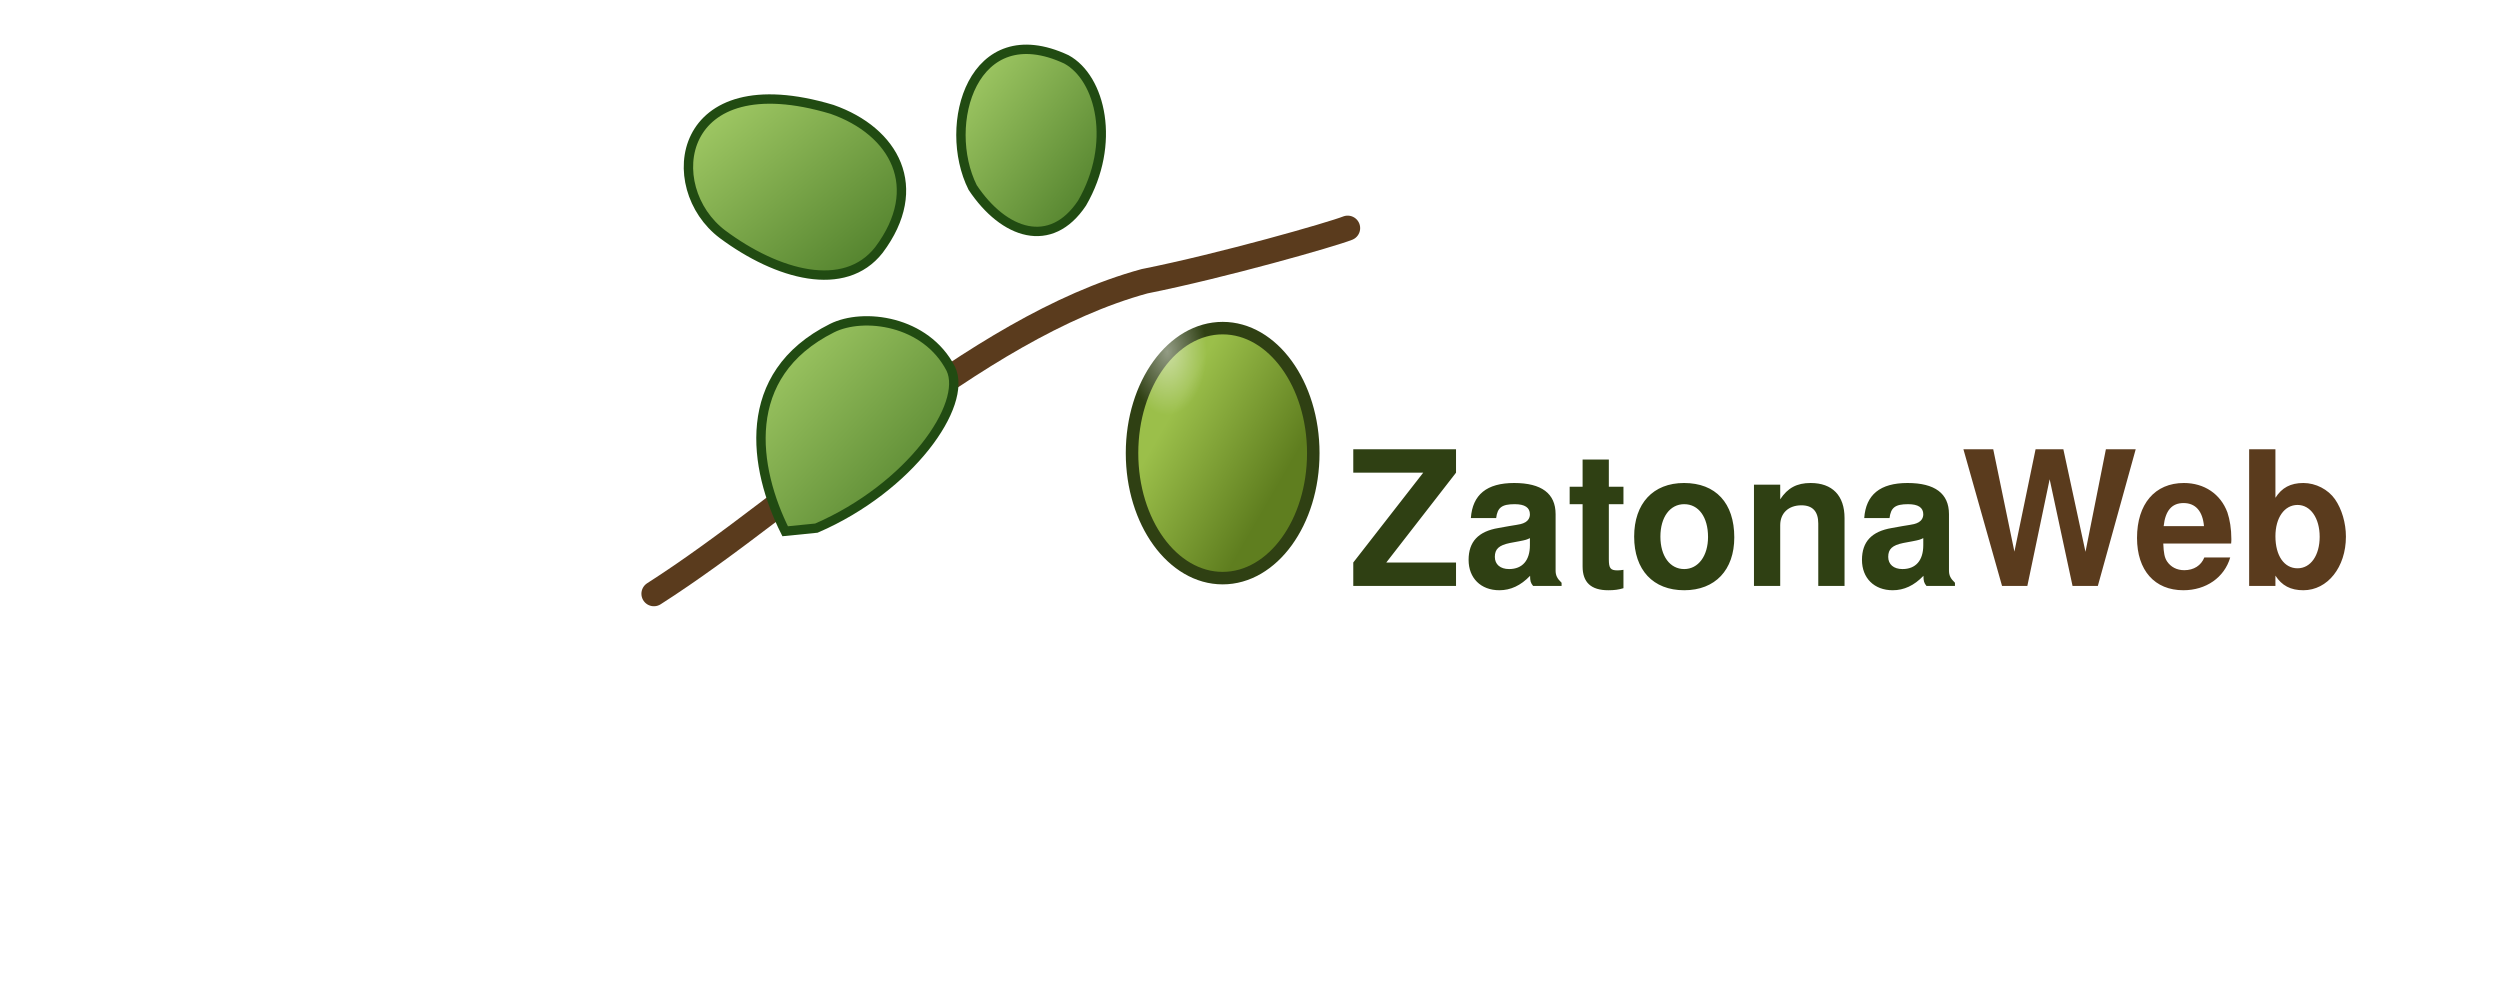
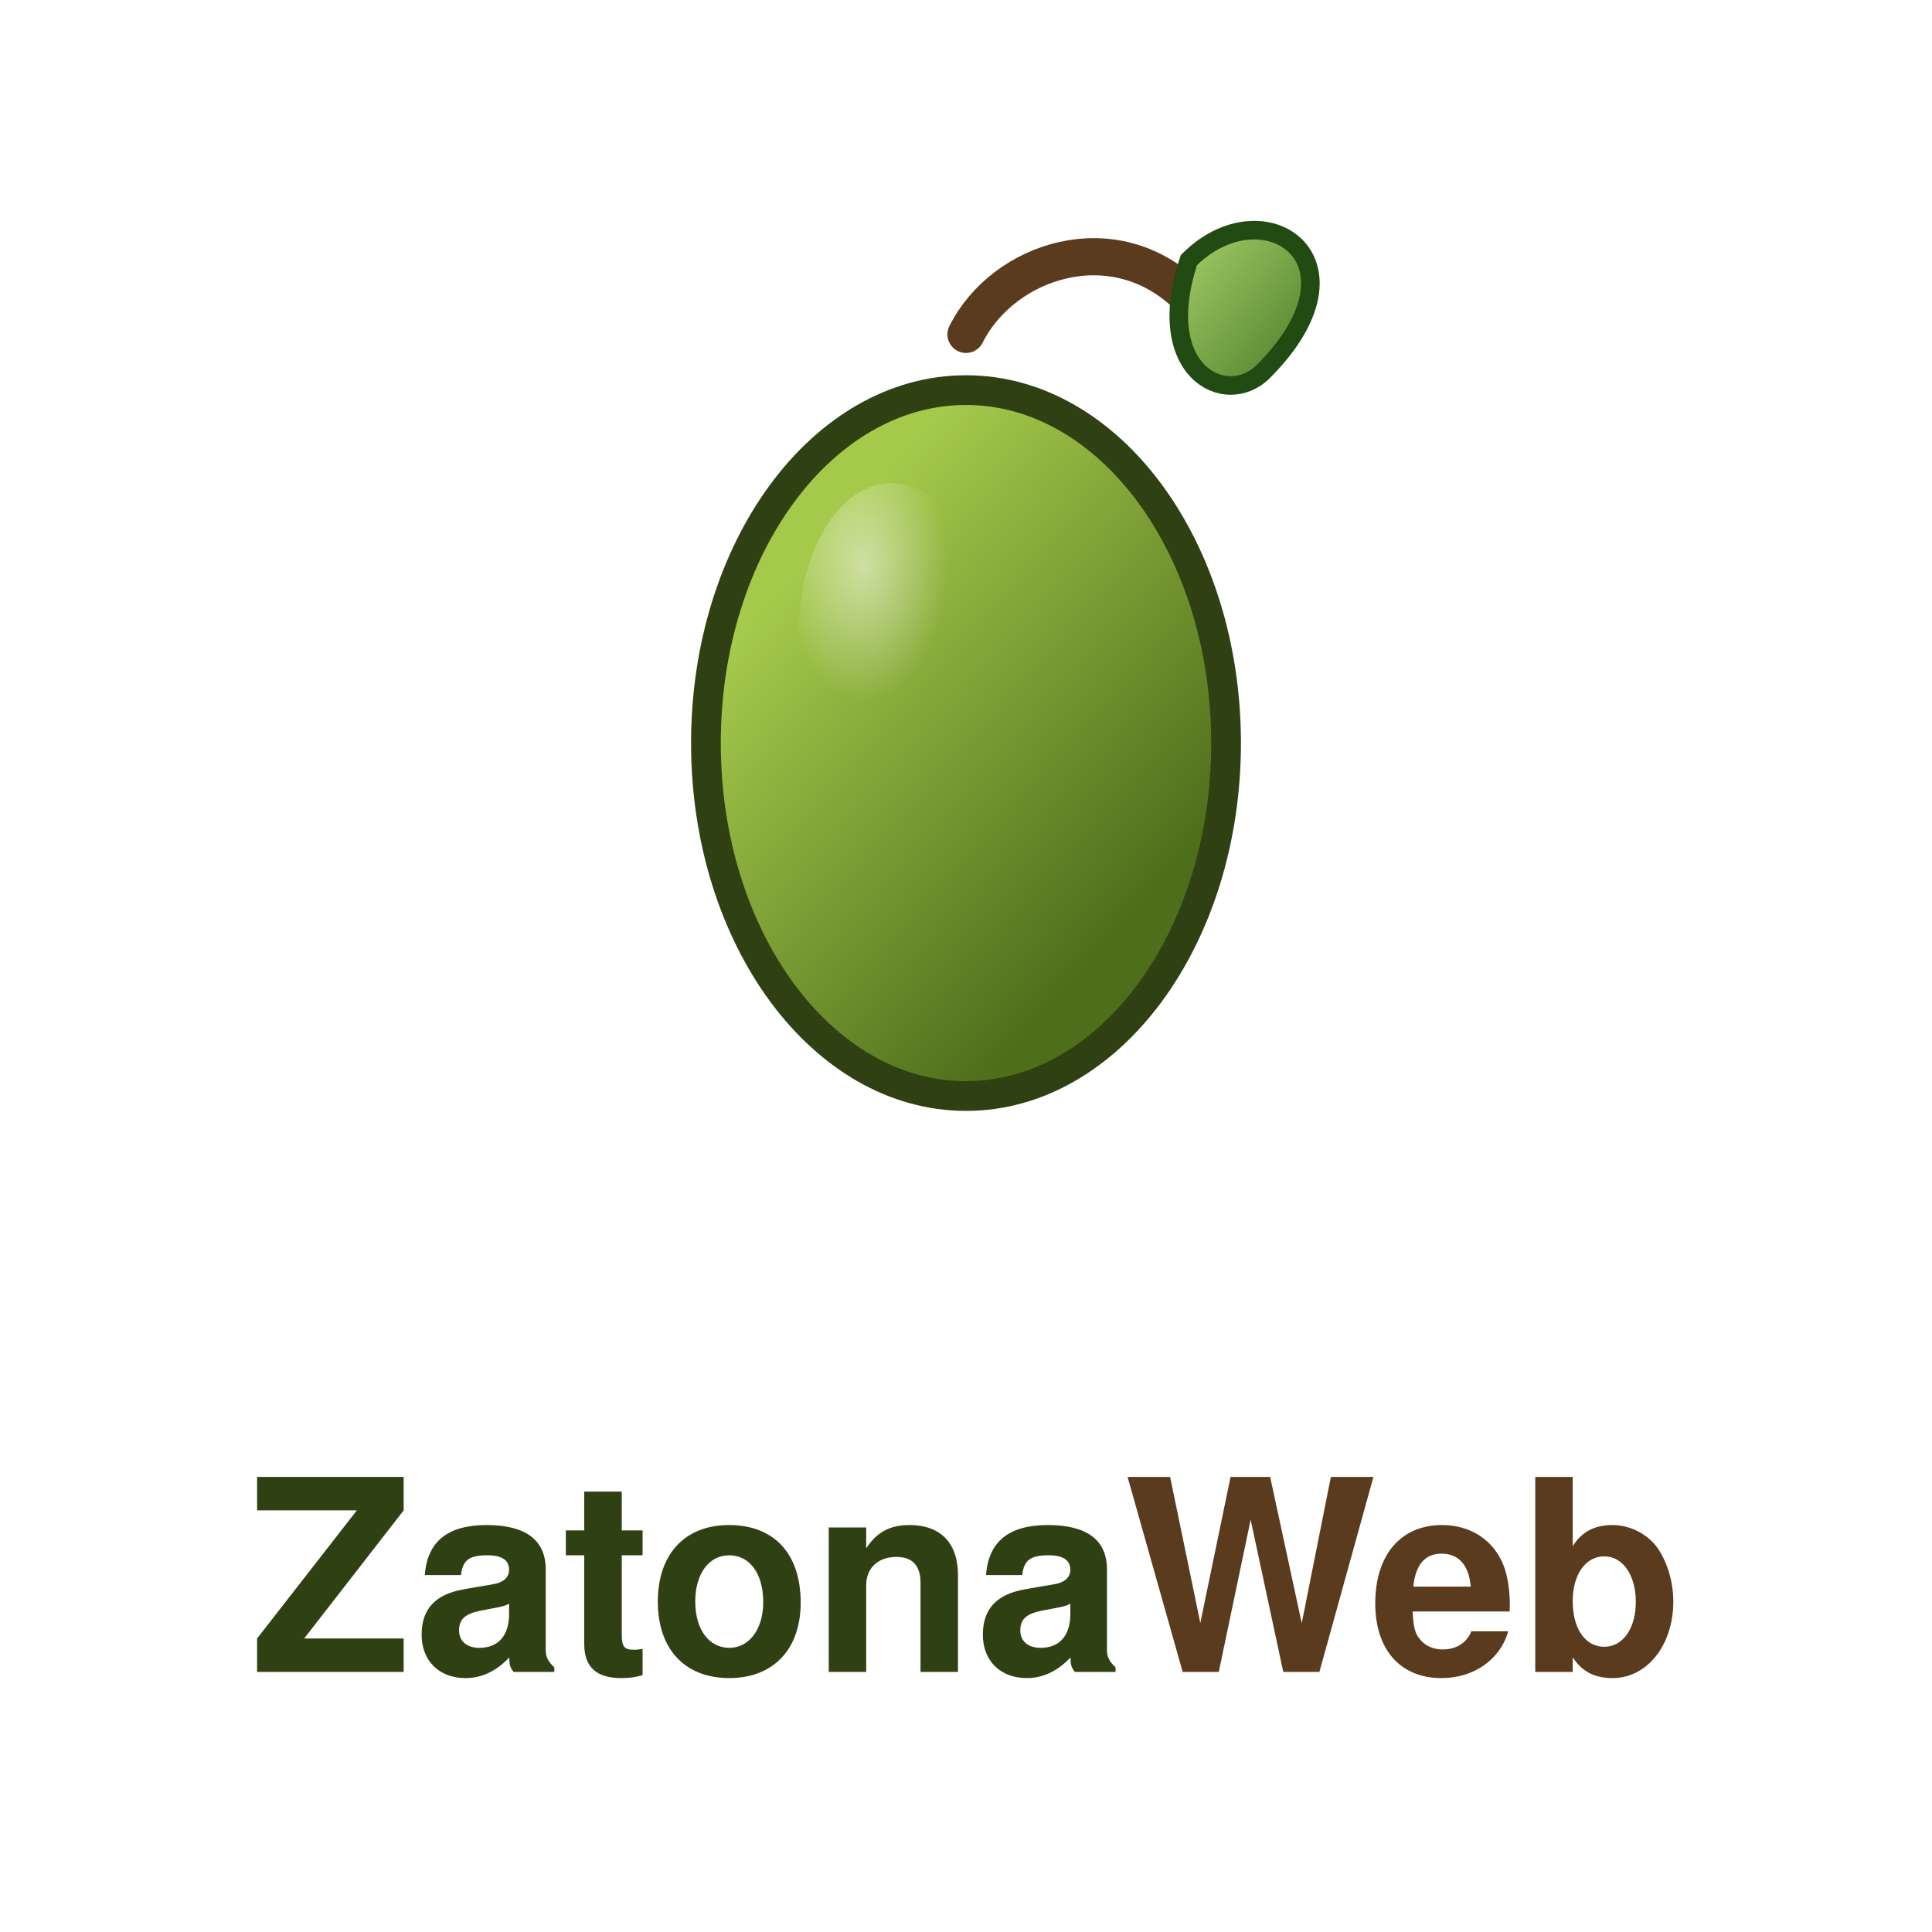
- <svg xmlns="http://www.w3.org/2000/svg" viewBox="0 0 700 512" width="300" height="120" role="img" aria-label="ZatonaWeb logo with olive icon">
-   <g transform="translate(0,0) scale(0.8)">
-     <path d="M56 380 C150 320, 260 210, 370 180              C420 170, 490 150, 500 146" fill="none" stroke="#5a3b1d" stroke-linecap="round" stroke-width="16" />
-     <ellipse cx="420" cy="290" rx="58" ry="80" fill="url(#oliveGrad)" stroke="#2f4013" stroke-width="8" />
-     <ellipse cx="393" cy="245" rx="28" ry="45" fill="url(#oliveHighlight)" opacity="0.8" />
-     <path d="M140 340 C120 300, 110 240, 170 210              C190 200, 230 205, 246 236              C257 259, 220 312, 160 338 Z" fill="url(#leafGrad)" stroke="#214b12" stroke-width="6" />
-     <path d="M100 150 C60 120, 70 40, 170 70              C210 84, 230 120, 200 160              C178 188, 135 176, 100 150 Z" fill="url(#leafGrad)" stroke="#214b12" stroke-width="6" />
-     <path d="M260 120 C240 80, 260 10, 320 38              C342 50, 352 92, 330 130              C310 160, 280 150, 260 120 Z" fill="url(#leafGrad)" stroke="#214b12" stroke-width="6" />
+ <svg xmlns="http://www.w3.org/2000/svg" viewBox="0 0 400 520" width="200" height="200" role="img" aria-label="ZatonaWeb logo with olive and branch">
+   <path d="M200 90 C210 70, 240 60, 260 80" fill="none" stroke="#5a3b1d" stroke-linecap="round" stroke-width="10" />
+   <path d="M260 70 C280 50, 310 70, 280 100            C270 110, 250 100, 260 70 Z" fill="url(#leafGrad)" stroke="#214b12" stroke-width="5" />
+   <g transform="translate(200,200)">
+     <ellipse rx="70" ry="95" fill="url(#oliveGrad)" stroke="#2f4013" stroke-width="8" />
+     <ellipse cx="-20" cy="-30" rx="25" ry="40" fill="url(#oliveHighlight)" opacity="0.7" />
  </g>
-   <text x="400" y="300" font-family="Segoe UI, Helvetica, Arial, sans-serif" font-size="96" font-weight="600" fill="#2f4013">
+   <text x="200" y="450" text-anchor="middle" font-family="Segoe UI, Helvetica, Arial, sans-serif" font-size="72" font-weight="700" fill="#2f4013">
    Zatona<tspan fill="#5a3b1d">Web</tspan>
  </text>
  <defs>
-     <linearGradient id="oliveGrad" x1="0.25" x2="0.75" y1="0.3" y2="0.7">
-       <stop offset="0%" stop-color="#9bbf4a" />
-       <stop offset="100%" stop-color="#5f7e1f" />
+     <linearGradient id="oliveGrad" x1="0.25" x2="0.75" y1="0.2" y2="0.8">
+       <stop offset="0%" stop-color="#a5c94b" />
+       <stop offset="100%" stop-color="#4f6e1c" />
    </linearGradient>
    <radialGradient id="oliveHighlight" cx="0.35" cy="0.28" r="0.45">
-       <stop offset="0%" stop-color="#ffffff" stop-opacity="0.6" />
+       <stop offset="0%" stop-color="#ffffff" stop-opacity="0.7" />
      <stop offset="100%" stop-color="#ffffff" stop-opacity="0" />
    </radialGradient>
    <linearGradient id="leafGrad" x1="0" x2="1" y1="0" y2="1">
      <stop offset="0%" stop-color="#a8d06a" />
      <stop offset="100%" stop-color="#4a7a27" />
    </linearGradient>
  </defs>
</svg>
